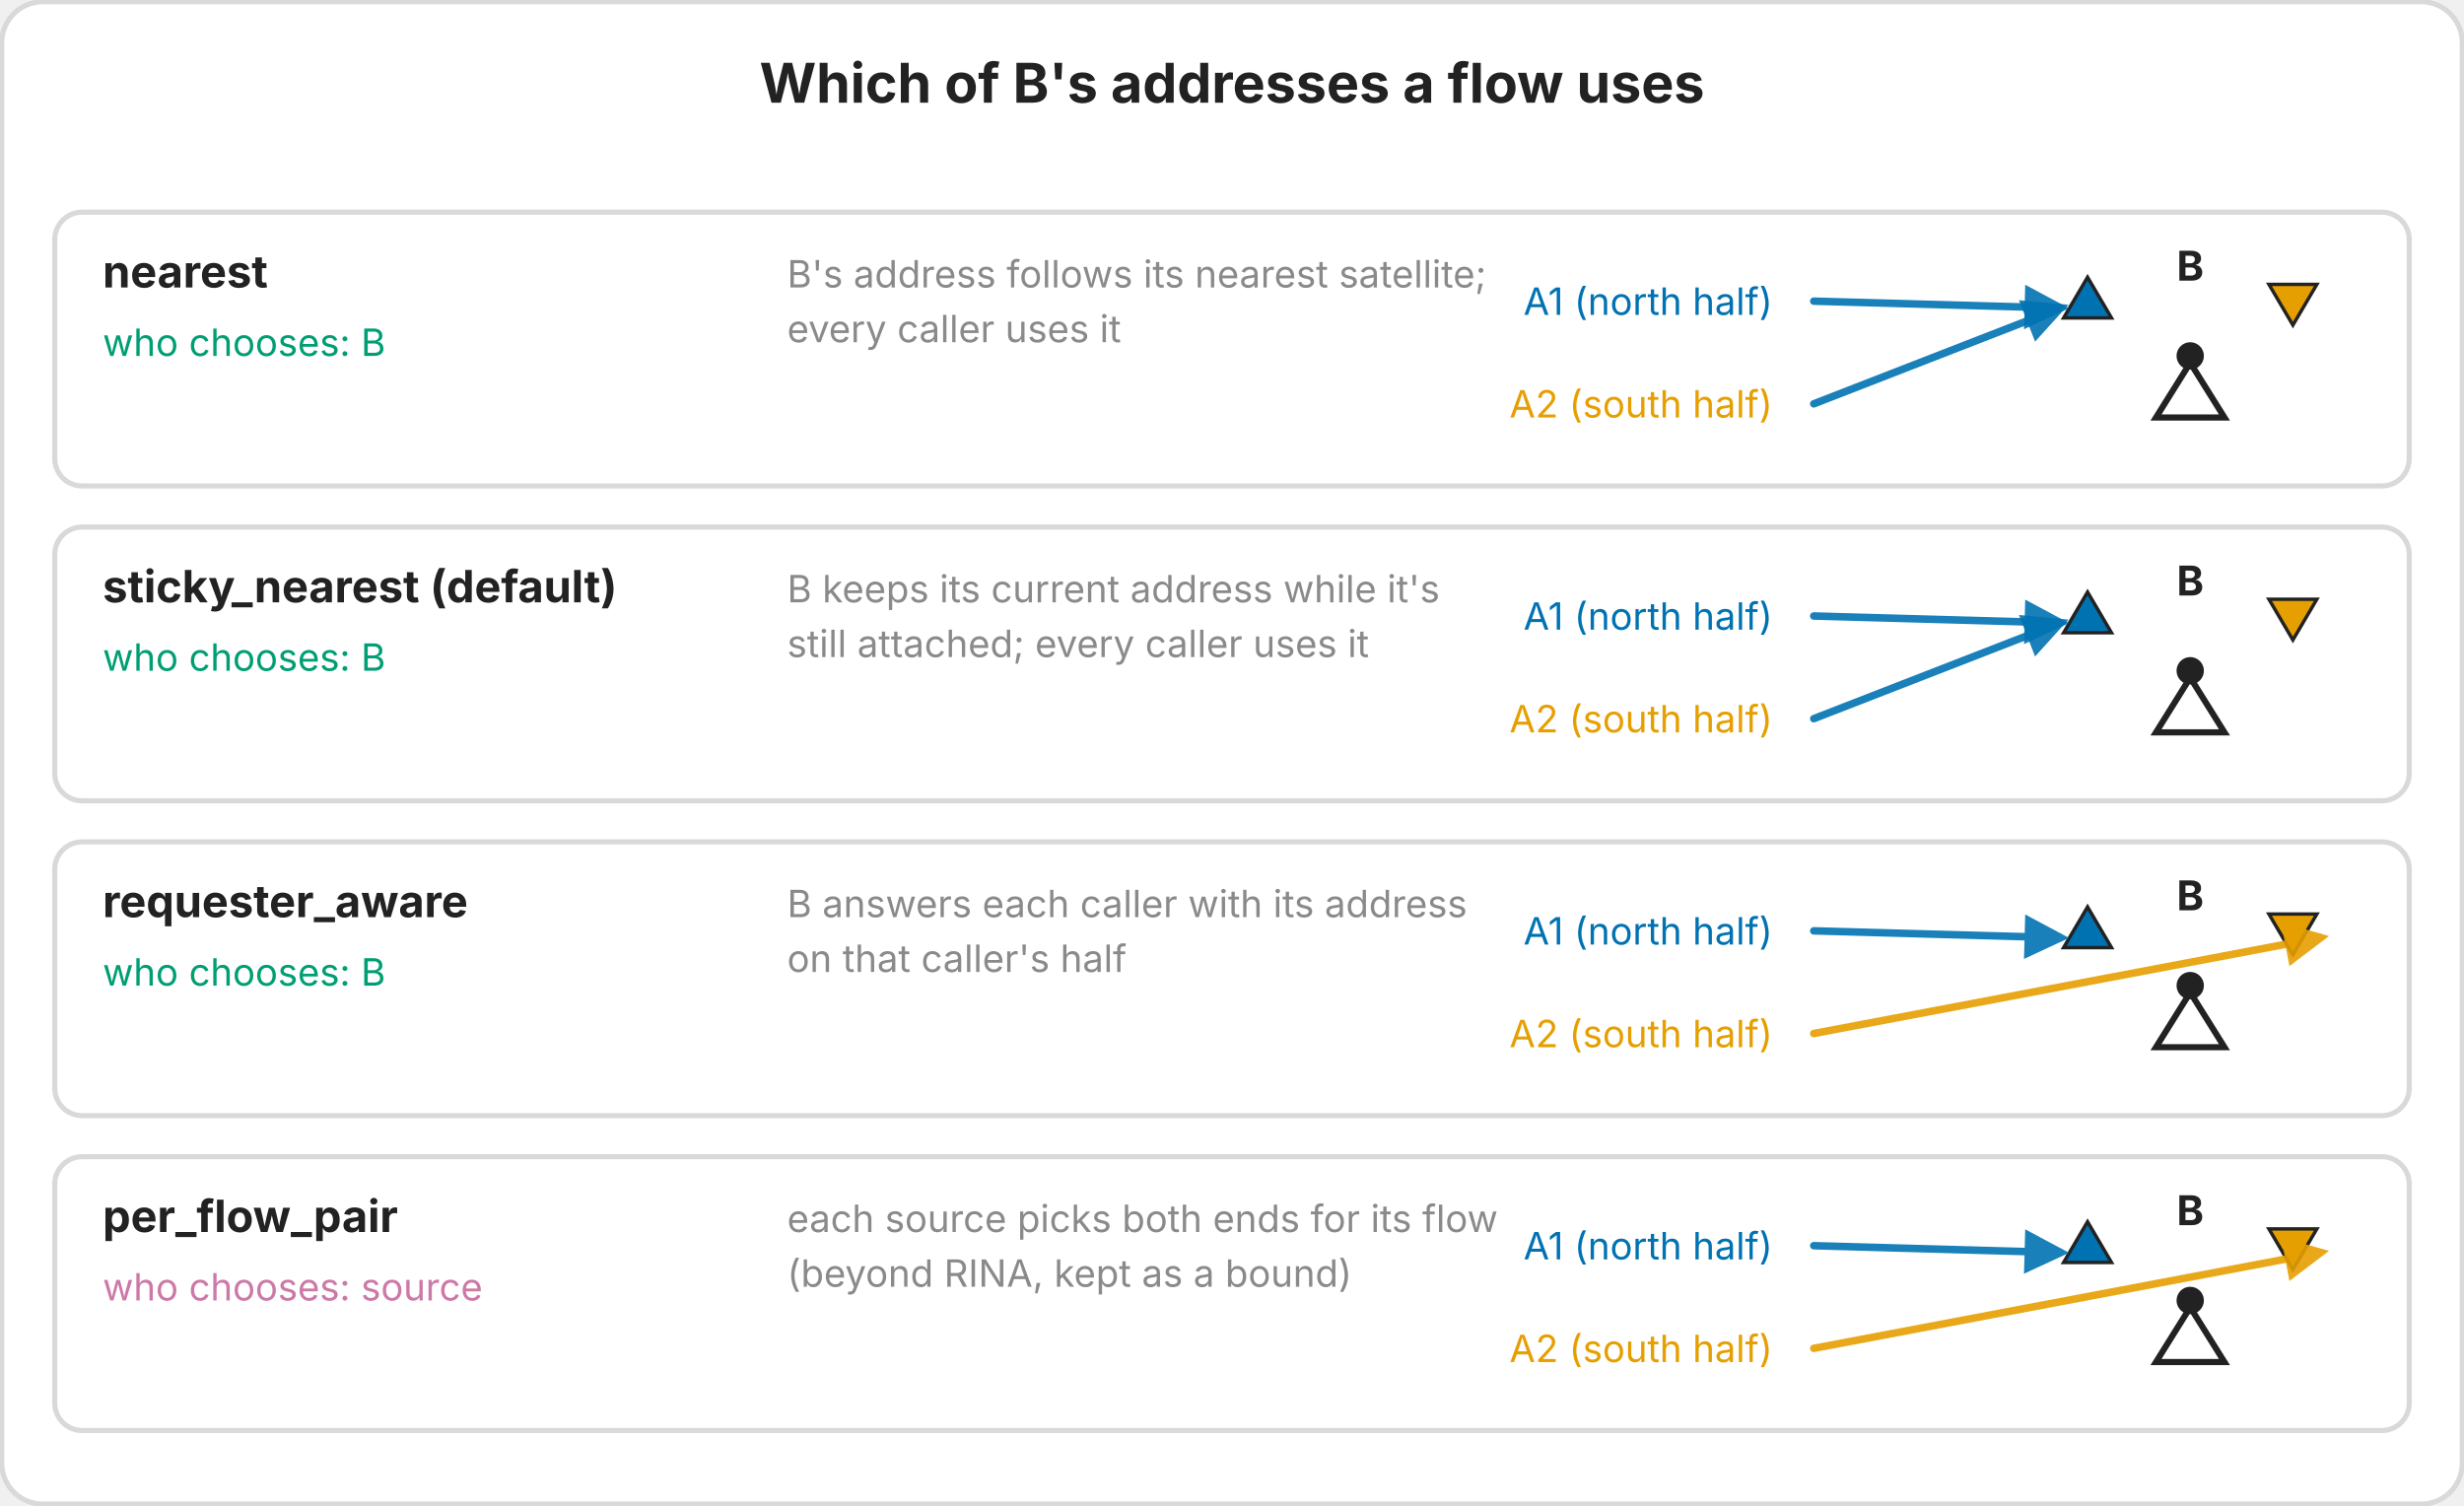
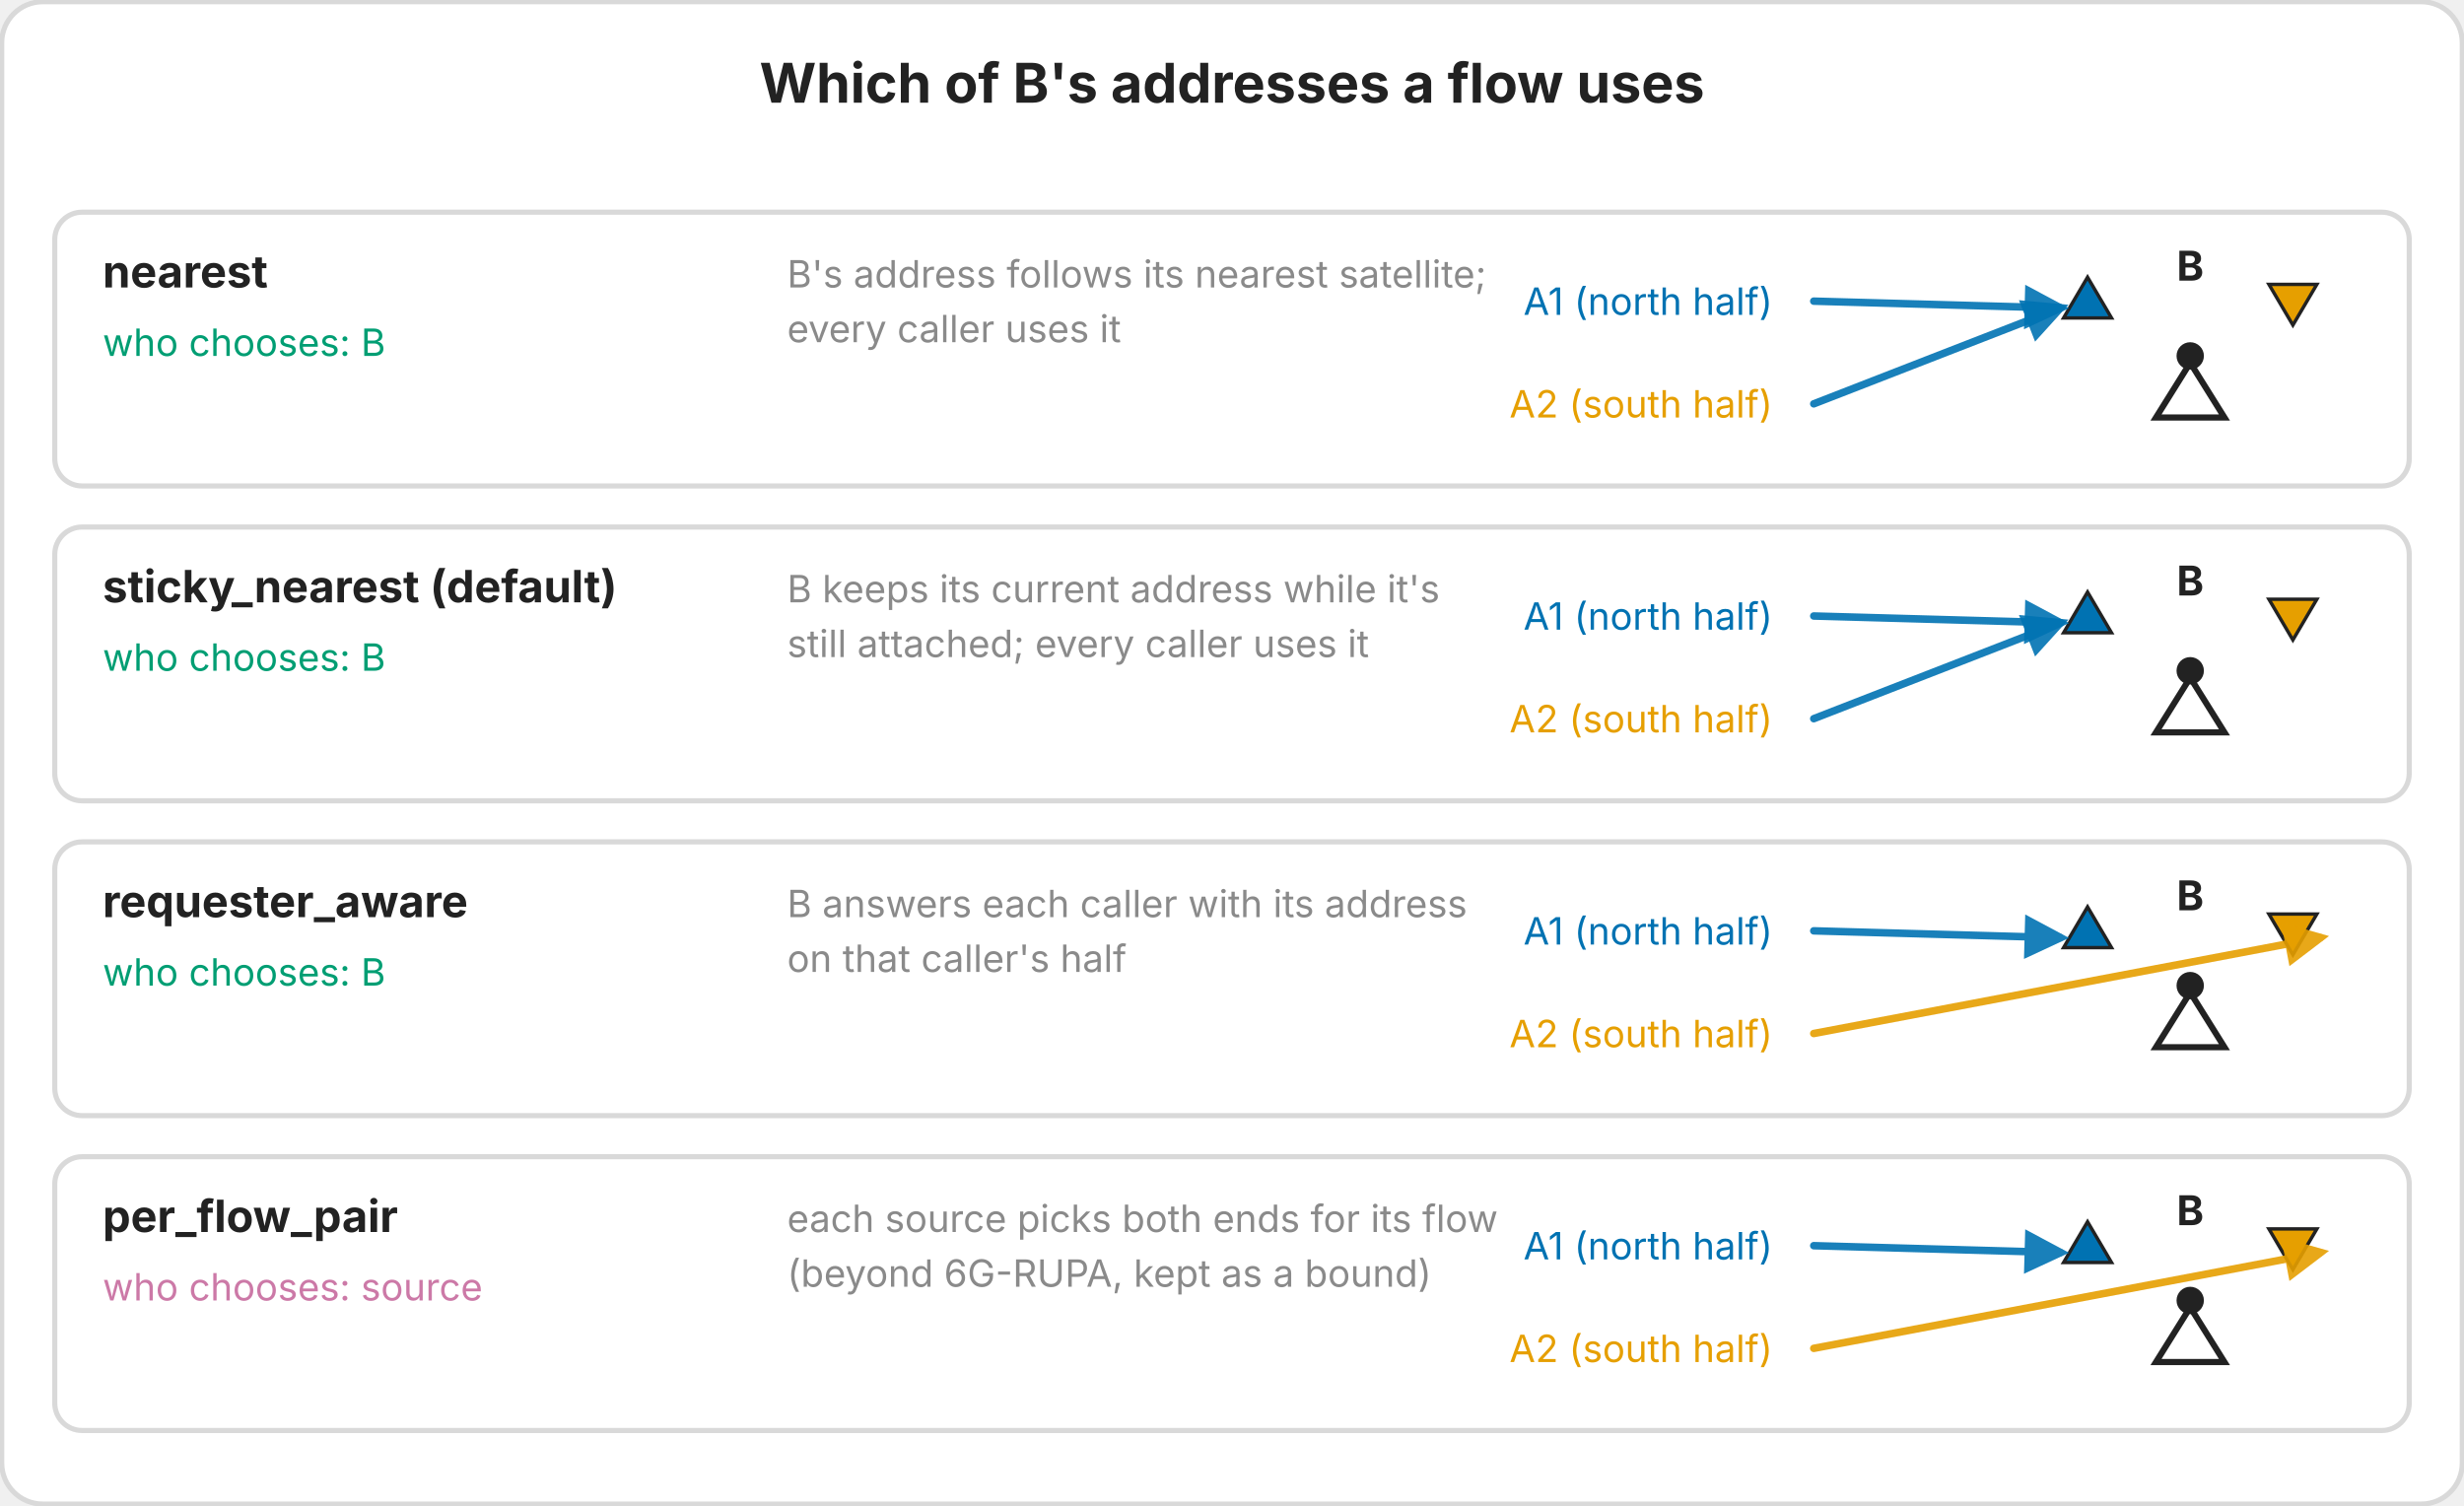
<svg xmlns="http://www.w3.org/2000/svg" viewBox="0 0 720 440" width="720" height="440" font-family="Inter, Helvetica, Arial, sans-serif" role="img">
  <defs>
    <marker id="a-ink" viewBox="0 0 10 10" refX="8" refY="5" markerWidth="13" markerHeight="13" markerUnits="userSpaceOnUse" orient="auto-start-reverse">
      <path d="M0,0 L10,5 L0,10 z" fill="#222222" />
    </marker>
    <marker id="a-green" viewBox="0 0 10 10" refX="8" refY="5" markerWidth="13" markerHeight="13" markerUnits="userSpaceOnUse" orient="auto-start-reverse">
      <path d="M0,0 L10,5 L0,10 z" fill="#009E73" />
    </marker>
    <marker id="a-red" viewBox="0 0 10 10" refX="8" refY="5" markerWidth="13" markerHeight="13" markerUnits="userSpaceOnUse" orient="auto-start-reverse">
      <path d="M0,0 L10,5 L0,10 z" fill="#D55E00" />
    </marker>
    <marker id="a-blue" viewBox="0 0 10 10" refX="8" refY="5" markerWidth="13" markerHeight="13" markerUnits="userSpaceOnUse" orient="auto-start-reverse">
      <path d="M0,0 L10,5 L0,10 z" fill="#0072B2" />
    </marker>
    <marker id="a-orange" viewBox="0 0 10 10" refX="8" refY="5" markerWidth="13" markerHeight="13" markerUnits="userSpaceOnUse" orient="auto-start-reverse">
      <path d="M0,0 L10,5 L0,10 z" fill="#E69F00" />
    </marker>
    <marker id="a-pink" viewBox="0 0 10 10" refX="8" refY="5" markerWidth="13" markerHeight="13" markerUnits="userSpaceOnUse" orient="auto-start-reverse">
      <path d="M0,0 L10,5 L0,10 z" fill="#CC79A7" />
    </marker>
    <marker id="a-grey" viewBox="0 0 10 10" refX="8" refY="5" markerWidth="13" markerHeight="13" markerUnits="userSpaceOnUse" orient="auto-start-reverse">
      <path d="M0,0 L10,5 L0,10 z" fill="#8a8a8a" />
    </marker>
  </defs>
  <rect x="0.5" y="0.5" width="719.0" height="439.0" rx="12" fill="#ffffff" stroke="#d9d9d9" stroke-width="1.5" />
  <text x="360.0" y="30.0" font-size="16" fill="#222222" text-anchor="middle" font-weight="bold">Which of B's addresses a flow uses</text>
  <rect x="16.0" y="62.0" width="688.0" height="80.0" rx="8" fill="#ffffff" stroke="#d9d9d9" stroke-width="1.5" />
  <text x="30.0" y="84.0" font-size="13" fill="#222222" text-anchor="start" font-weight="bold">nearest</text>
  <text x="230.0" y="84.0" font-size="11" fill="#8a8a8a" text-anchor="start" font-weight="normal">B's address follows its nearest satellite;</text>
  <text x="230.0" y="100.0" font-size="11" fill="#8a8a8a" text-anchor="start" font-weight="normal">every caller uses it</text>
  <text x="30.0" y="104.0" font-size="11" fill="#009E73" text-anchor="start" font-weight="normal">who chooses: B</text>
  <path d="M630.0,122.0 L640.0,106.0 L650.0,122.0 Z" fill="#ffffff" stroke="#222222" stroke-width="1.8" />
  <circle cx="640.0" cy="104.0" r="3.5" fill="#222222" stroke="#222222" stroke-width="1" />
  <text x="640.0" y="82.0" font-size="12" fill="#222222" text-anchor="middle" font-weight="bold">B</text>
  <polygon points="610.0,81.0 603.0,92.9 617.0,92.9" fill="#0072B2" stroke="#222222" stroke-width="1" />
  <polygon points="670.0,95.0 663.0,83.1 677.0,83.1" fill="#E69F00" stroke="#222222" stroke-width="1" />
  <text x="518.0" y="92.0" font-size="11" fill="#0072B2" text-anchor="end" font-weight="normal">A1 (north half)</text>
  <path d="M530.0,88.0 L602.0,90.0" fill="none" stroke="#0072B2" stroke-width="2.2" stroke-linecap="round" stroke-linejoin="round" opacity="0.9" marker-end="url(#a-blue)" />
  <text x="518.0" y="122.0" font-size="11" fill="#E69F00" text-anchor="end" font-weight="normal">A2 (south half)</text>
  <path d="M530.0,118.0 L602.0,90.0" fill="none" stroke="#0072B2" stroke-width="2.2" stroke-linecap="round" stroke-linejoin="round" opacity="0.9" marker-end="url(#a-blue)" />
  <rect x="16.0" y="154.0" width="688.0" height="80.0" rx="8" fill="#ffffff" stroke="#d9d9d9" stroke-width="1.5" />
  <text x="30.0" y="176.0" font-size="13" fill="#222222" text-anchor="start" font-weight="bold">sticky_nearest (default)</text>
  <text x="230.0" y="176.0" font-size="11" fill="#8a8a8a" text-anchor="start" font-weight="normal">B keeps its current address while it's</text>
  <text x="230.0" y="192.0" font-size="11" fill="#8a8a8a" text-anchor="start" font-weight="normal">still attached; every caller uses it</text>
  <text x="30.0" y="196.0" font-size="11" fill="#009E73" text-anchor="start" font-weight="normal">who chooses: B</text>
  <path d="M630.0,214.0 L640.0,198.0 L650.0,214.0 Z" fill="#ffffff" stroke="#222222" stroke-width="1.8" />
  <circle cx="640.0" cy="196.0" r="3.5" fill="#222222" stroke="#222222" stroke-width="1" />
  <text x="640.0" y="174.0" font-size="12" fill="#222222" text-anchor="middle" font-weight="bold">B</text>
  <polygon points="610.0,173.0 603.0,184.9 617.0,184.9" fill="#0072B2" stroke="#222222" stroke-width="1" />
  <polygon points="670.0,187.0 663.0,175.1 677.0,175.1" fill="#E69F00" stroke="#222222" stroke-width="1" />
  <text x="518.0" y="184.0" font-size="11" fill="#0072B2" text-anchor="end" font-weight="normal">A1 (north half)</text>
  <path d="M530.0,180.0 L602.0,182.0" fill="none" stroke="#0072B2" stroke-width="2.2" stroke-linecap="round" stroke-linejoin="round" opacity="0.9" marker-end="url(#a-blue)" />
  <text x="518.0" y="214.0" font-size="11" fill="#E69F00" text-anchor="end" font-weight="normal">A2 (south half)</text>
  <path d="M530.0,210.0 L602.0,182.0" fill="none" stroke="#0072B2" stroke-width="2.2" stroke-linecap="round" stroke-linejoin="round" opacity="0.9" marker-end="url(#a-blue)" />
  <rect x="16.0" y="246.0" width="688.0" height="80.0" rx="8" fill="#ffffff" stroke="#d9d9d9" stroke-width="1.5" />
  <text x="30.0" y="268.0" font-size="13" fill="#222222" text-anchor="start" font-weight="bold">requester_aware</text>
  <text x="230.0" y="268.0" font-size="11" fill="#8a8a8a" text-anchor="start" font-weight="normal">B answers each caller with its address</text>
  <text x="230.0" y="284.0" font-size="11" fill="#8a8a8a" text-anchor="start" font-weight="normal">on that caller's half</text>
  <text x="30.0" y="288.0" font-size="11" fill="#009E73" text-anchor="start" font-weight="normal">who chooses: B</text>
  <path d="M630.0,306.0 L640.0,290.0 L650.0,306.0 Z" fill="#ffffff" stroke="#222222" stroke-width="1.8" />
  <circle cx="640.0" cy="288.0" r="3.5" fill="#222222" stroke="#222222" stroke-width="1" />
  <text x="640.0" y="266.0" font-size="12" fill="#222222" text-anchor="middle" font-weight="bold">B</text>
  <polygon points="610.0,265.0 603.0,276.9 617.0,276.9" fill="#0072B2" stroke="#222222" stroke-width="1" />
  <polygon points="670.0,279.0 663.0,267.1 677.0,267.1" fill="#E69F00" stroke="#222222" stroke-width="1" />
  <text x="518.0" y="276.0" font-size="11" fill="#0072B2" text-anchor="end" font-weight="normal">A1 (north half)</text>
  <path d="M530.0,272.0 L602.0,274.0" fill="none" stroke="#0072B2" stroke-width="2.2" stroke-linecap="round" stroke-linejoin="round" opacity="0.9" marker-end="url(#a-blue)" />
  <text x="518.0" y="306.0" font-size="11" fill="#E69F00" text-anchor="end" font-weight="normal">A2 (south half)</text>
  <path d="M530.0,302.0 L678.0,274.0" fill="none" stroke="#E69F00" stroke-width="2.2" stroke-linecap="round" stroke-linejoin="round" opacity="0.9" marker-end="url(#a-orange)" />
  <rect x="16.0" y="338.0" width="688.0" height="80.0" rx="8" fill="#ffffff" stroke="#d9d9d9" stroke-width="1.5" />
  <text x="30.0" y="360.0" font-size="13" fill="#222222" text-anchor="start" font-weight="bold">per_flow_pair</text>
  <text x="230.0" y="360.0" font-size="11" fill="#8a8a8a" text-anchor="start" font-weight="normal">each source picks both ends for its flow</text>
-   <text x="230.0" y="376.0" font-size="11" fill="#8a8a8a" text-anchor="start" font-weight="normal">(beyond RINA, kept as a bound)</text>
+   <text x="230.0" y="376.0" font-size="11" fill="#8a8a8a" text-anchor="start" font-weight="normal">(beyond 6G-RUPA, kept as a bound)</text>
  <text x="30.0" y="380.0" font-size="11" fill="#CC79A7" text-anchor="start" font-weight="normal">who chooses: source</text>
  <path d="M630.0,398.0 L640.0,382.0 L650.0,398.0 Z" fill="#ffffff" stroke="#222222" stroke-width="1.8" />
  <circle cx="640.0" cy="380.0" r="3.5" fill="#222222" stroke="#222222" stroke-width="1" />
  <text x="640.0" y="358.0" font-size="12" fill="#222222" text-anchor="middle" font-weight="bold">B</text>
  <polygon points="610.0,357.0 603.0,368.9 617.0,368.9" fill="#0072B2" stroke="#222222" stroke-width="1" />
  <polygon points="670.0,371.0 663.0,359.1 677.0,359.1" fill="#E69F00" stroke="#222222" stroke-width="1" />
  <text x="518.0" y="368.0" font-size="11" fill="#0072B2" text-anchor="end" font-weight="normal">A1 (north half)</text>
  <path d="M530.0,364.0 L602.0,366.0" fill="none" stroke="#0072B2" stroke-width="2.2" stroke-linecap="round" stroke-linejoin="round" opacity="0.9" marker-end="url(#a-blue)" />
  <text x="518.0" y="398.0" font-size="11" fill="#E69F00" text-anchor="end" font-weight="normal">A2 (south half)</text>
  <path d="M530.0,394.0 L678.0,366.0" fill="none" stroke="#E69F00" stroke-width="2.2" stroke-linecap="round" stroke-linejoin="round" opacity="0.9" marker-end="url(#a-orange)" />
</svg>
